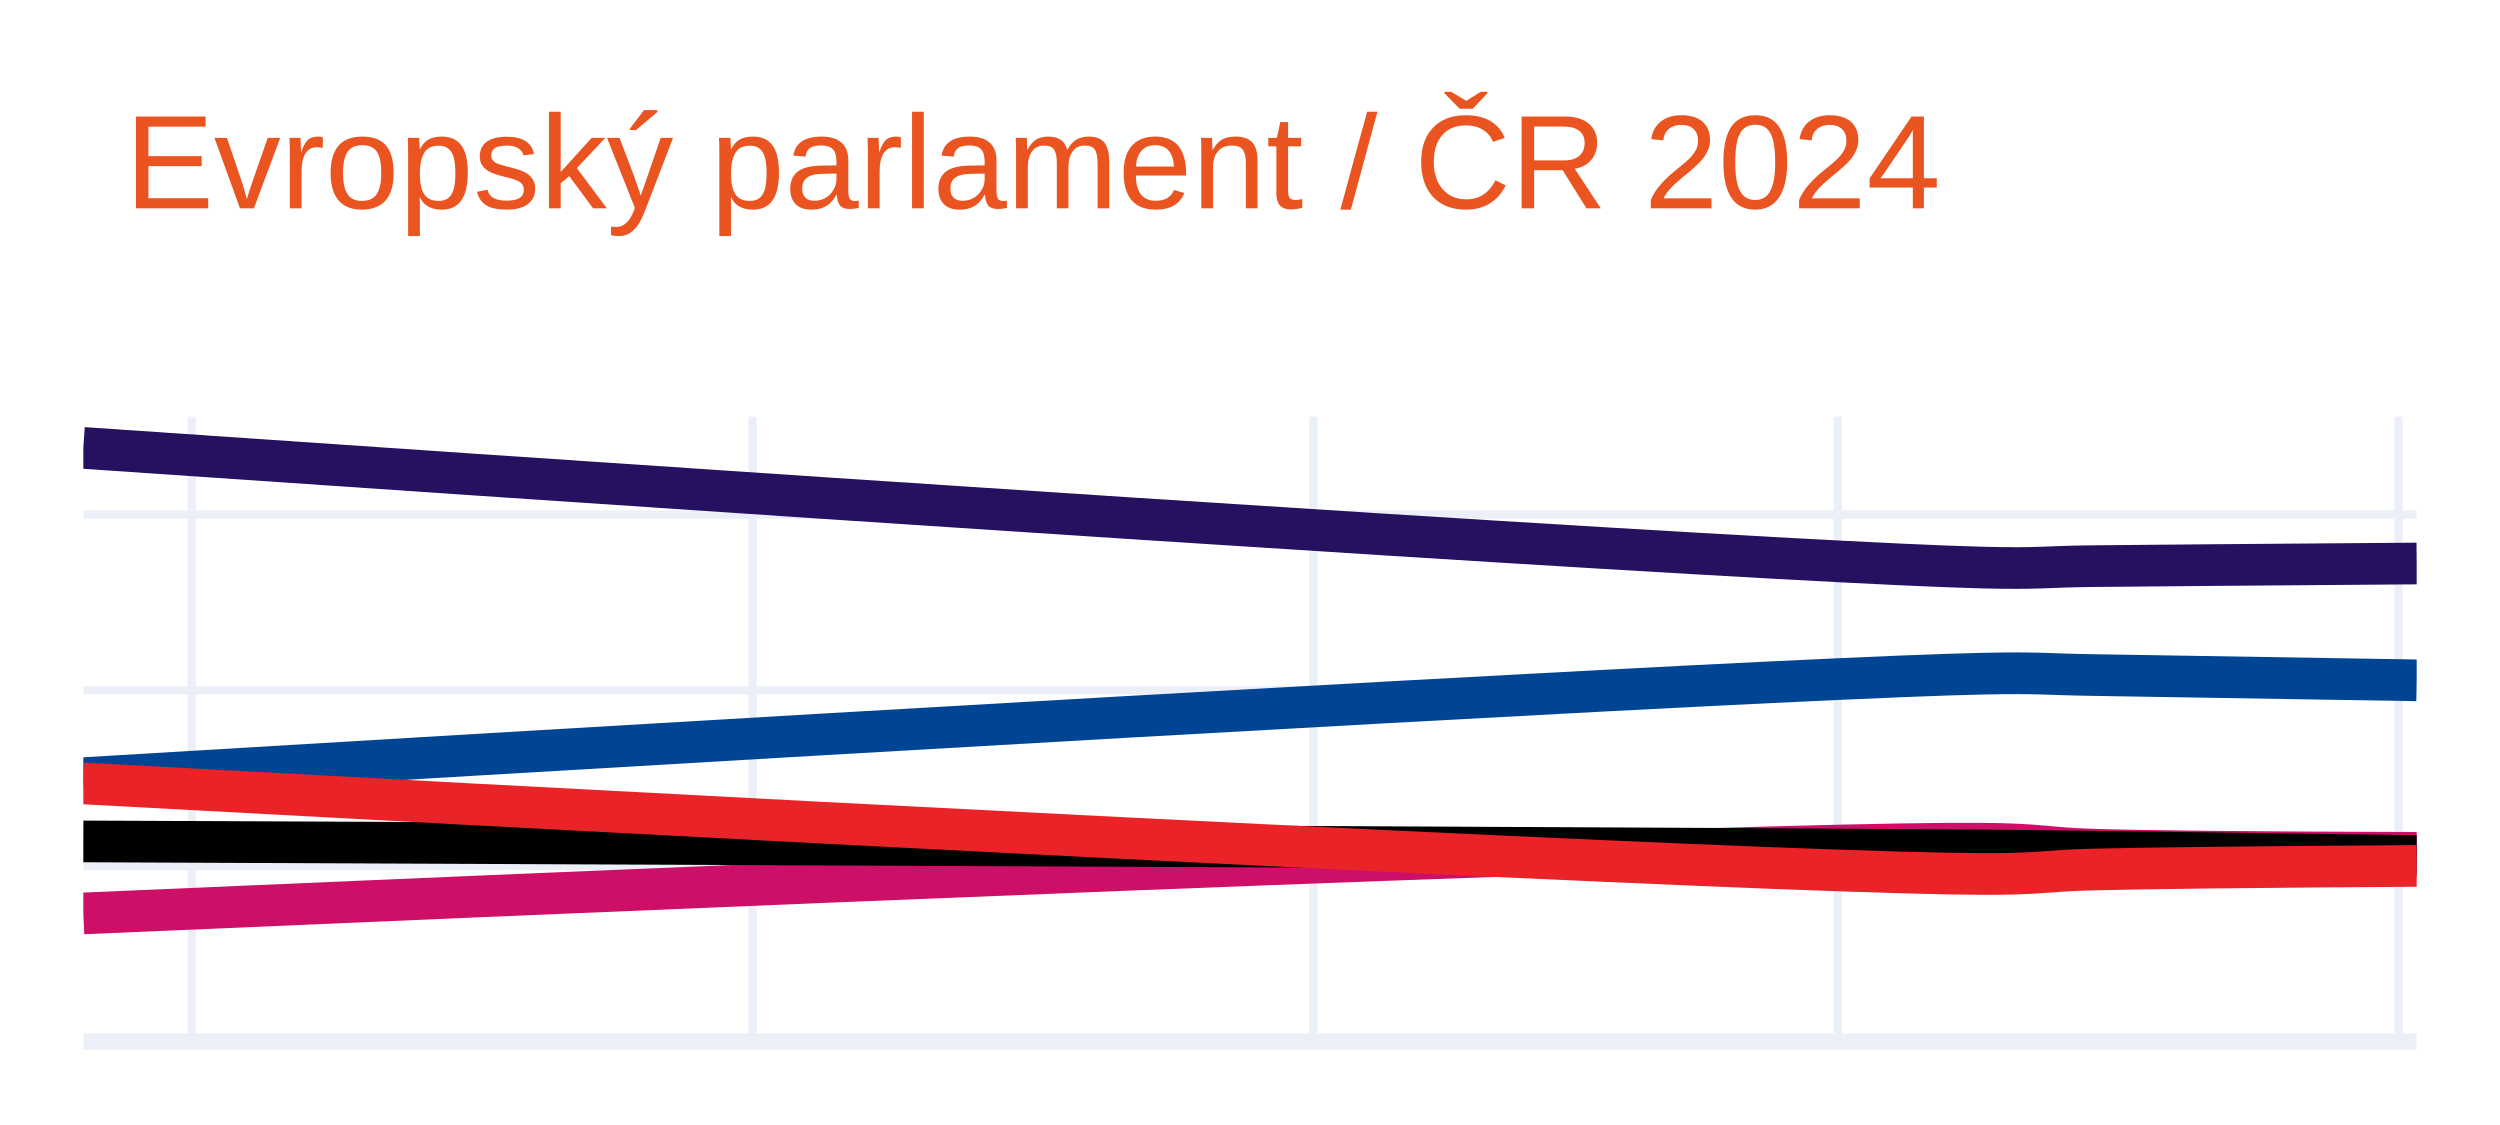
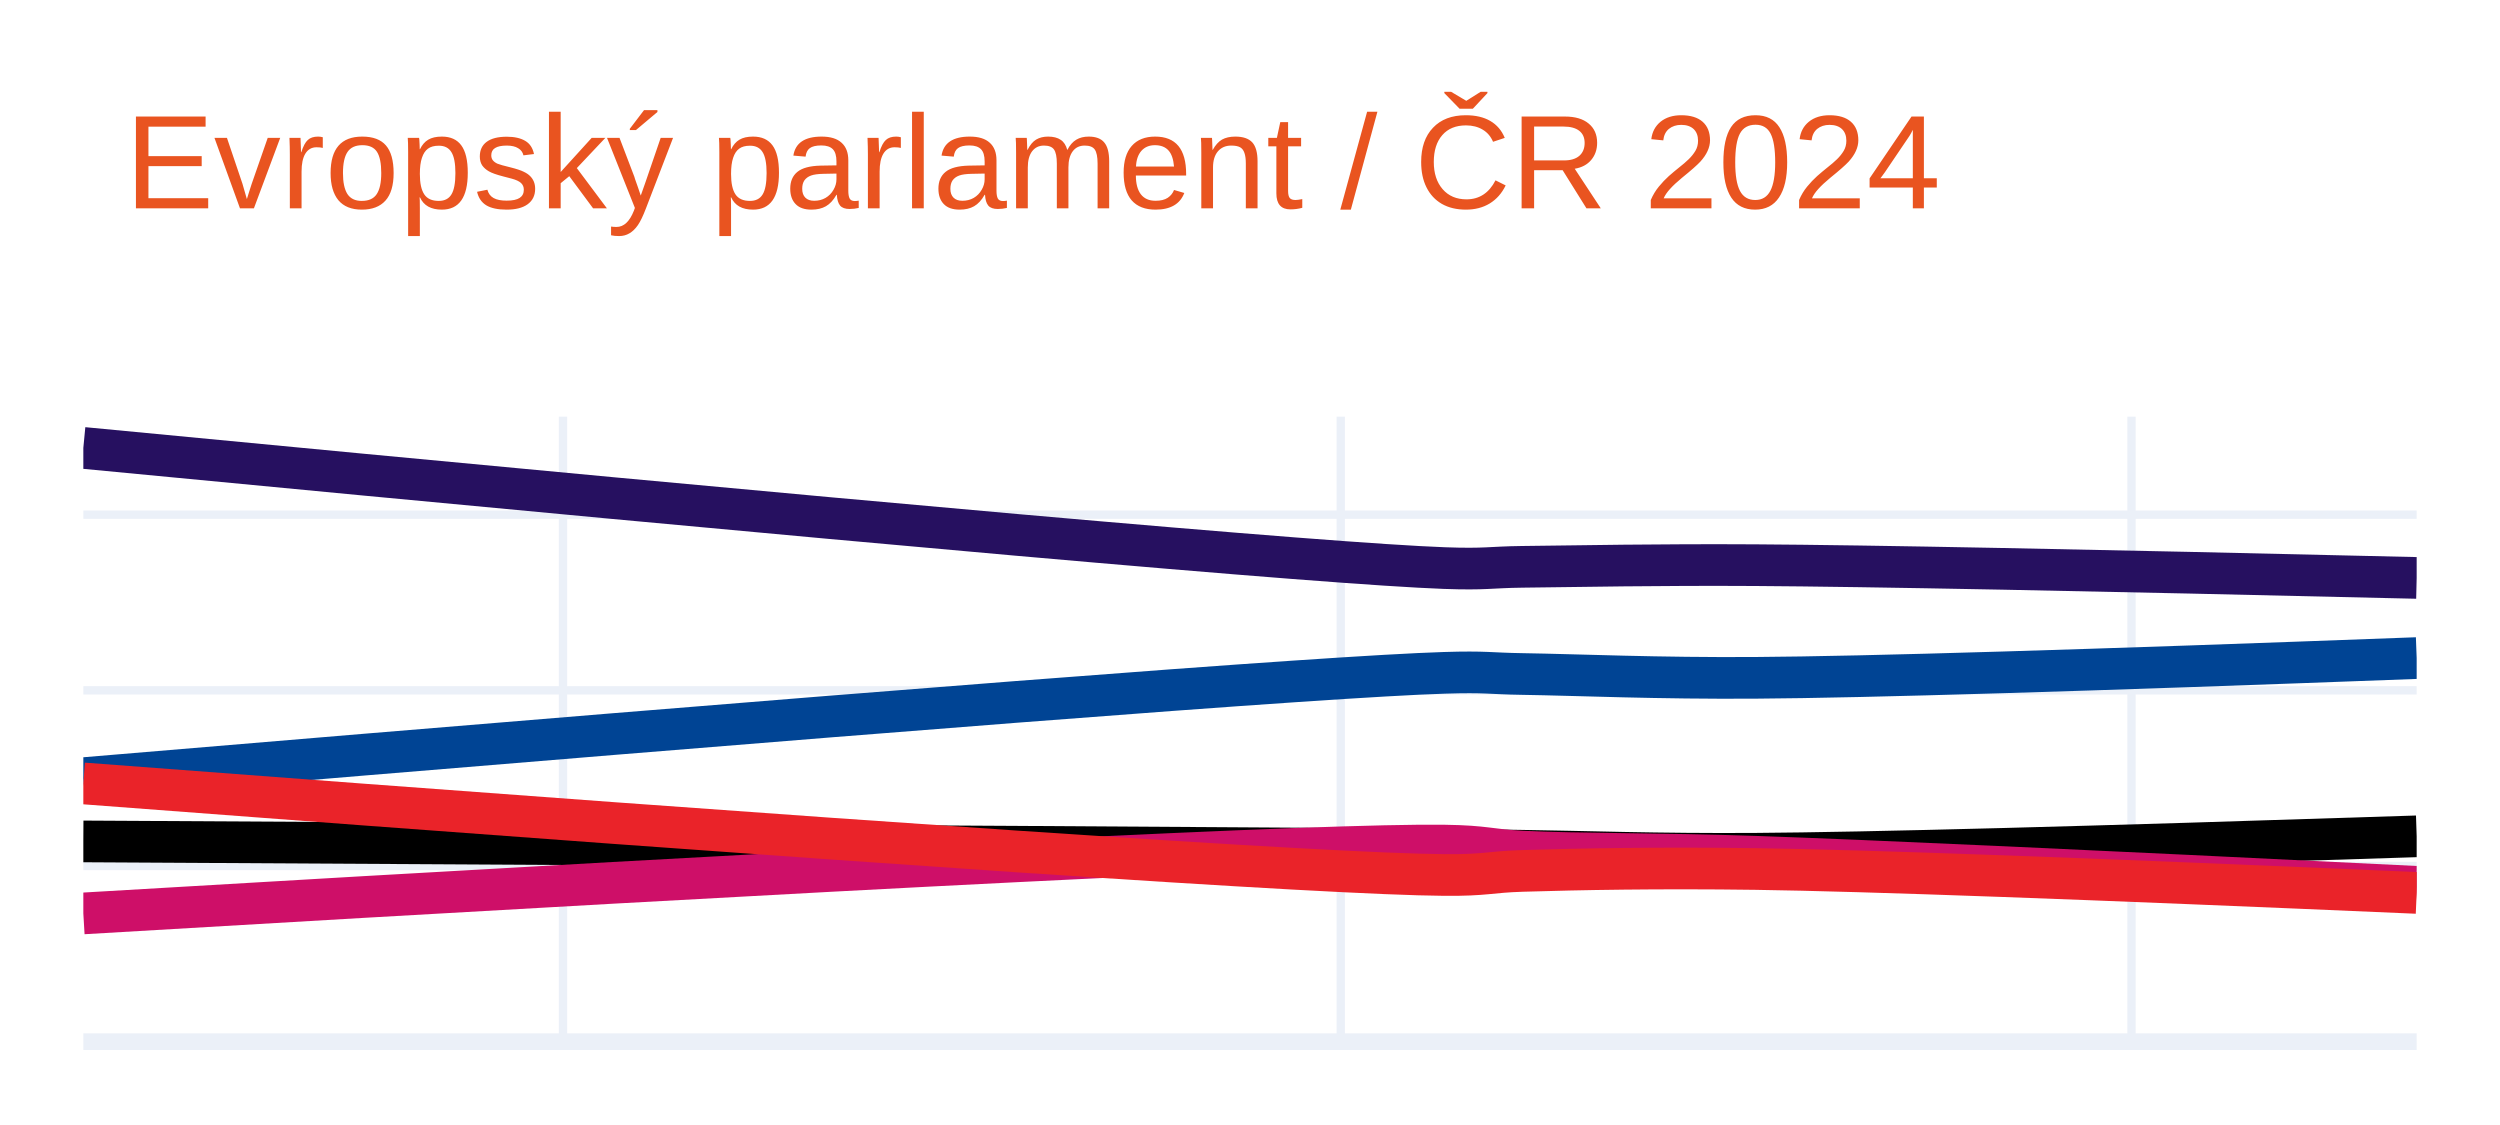
<svg xmlns="http://www.w3.org/2000/svg" class="main-svg" width="300" height="135" style="" viewBox="0 0 300 135">
  <rect x="0" y="0" width="300" height="135" style="fill: rgb(255, 255, 255); fill-opacity: 1;" />
-   <defs id="defs-46a4f5">
+   <defs id="defs-7a30af">
    <g class="clips">
-       <clipPath id="clip46a4f5xyplot" class="plotclip">
+       <clipPath id="clip7a30afxyplot" class="plotclip">
        <rect width="280" height="75" />
      </clipPath>
-       <clipPath class="axesclip" id="clip46a4f5x">
+       <clipPath class="axesclip" id="clip7a30afx">
        <rect x="10" y="0" width="280" height="135" />
      </clipPath>
-       <clipPath class="axesclip" id="clip46a4f5y">
+       <clipPath class="axesclip" id="clip7a30afy">
        <rect x="0" y="50" width="300" height="75" />
      </clipPath>
-       <clipPath class="axesclip" id="clip46a4f5xy">
+       <clipPath class="axesclip" id="clip7a30afxy">
        <rect x="10" y="50" width="280" height="75" />
      </clipPath>
    </g>
    <g class="gradients" />
    <g class="patterns" />
  </defs>
  <g class="bglayer" />
  <g class="layer-below">
    <g class="imagelayer" />
    <g class="shapelayer" />
  </g>
  <g class="cartesianlayer">
    <g class="subplot xy">
      <g class="layer-subplot">
        <g class="shapelayer" />
        <g class="imagelayer" />
      </g>
      <g class="minor-gridlayer">
        <g class="x" />
        <g class="y" />
      </g>
      <g class="gridlayer">
        <g class="x">
-           <path class="xgrid crisp" transform="translate(23.02,0)" d="M0,50v75" style="stroke: rgb(235, 240, 248); stroke-opacity: 1; stroke-width: 1px;" />
-           <path class="xgrid crisp" transform="translate(90.31,0)" d="M0,50v75" style="stroke: rgb(235, 240, 248); stroke-opacity: 1; stroke-width: 1px;" />
-           <path class="xgrid crisp" transform="translate(157.6,0)" d="M0,50v75" style="stroke: rgb(235, 240, 248); stroke-opacity: 1; stroke-width: 1px;" />
-           <path class="xgrid crisp" transform="translate(220.54,0)" d="M0,50v75" style="stroke: rgb(235, 240, 248); stroke-opacity: 1; stroke-width: 1px;" />
-           <path class="xgrid crisp" transform="translate(287.83,0)" d="M0,50v75" style="stroke: rgb(235, 240, 248); stroke-opacity: 1; stroke-width: 1px;" />
+           <path class="xgrid crisp" transform="translate(67.56,0)" d="M0,50v75" style="stroke: rgb(235, 240, 248); stroke-opacity: 1; stroke-width: 1px;" />
+           <path class="xgrid crisp" transform="translate(160.89,0)" d="M0,50v75" style="stroke: rgb(235, 240, 248); stroke-opacity: 1; stroke-width: 1px;" />
+           <path class="xgrid crisp" transform="translate(255.78,0)" d="M0,50v75" style="stroke: rgb(235, 240, 248); stroke-opacity: 1; stroke-width: 1px;" />
        </g>
        <g class="y">
          <path class="ygrid crisp" transform="translate(0,103.92)" d="M10,0h280" style="stroke: rgb(235, 240, 248); stroke-opacity: 1; stroke-width: 1px;" />
          <path class="ygrid crisp" transform="translate(0,82.84)" d="M10,0h280" style="stroke: rgb(235, 240, 248); stroke-opacity: 1; stroke-width: 1px;" />
          <path class="ygrid crisp" transform="translate(0,61.76)" d="M10,0h280" style="stroke: rgb(235, 240, 248); stroke-opacity: 1; stroke-width: 1px;" />
        </g>
      </g>
      <g class="zerolinelayer">
        <path class="yzl zl crisp" transform="translate(0,125)" d="M10,0h280" style="stroke: rgb(235, 240, 248); stroke-opacity: 1; stroke-width: 2px;" />
      </g>
      <path class="xlines-below" />
      <path class="ylines-below" />
      <g class="overlines-below" />
      <g class="xaxislayer-below" />
      <g class="yaxislayer-below" />
      <g class="overaxes-below" />
-       <g class="plot" transform="translate(10,50)" clip-path="url(#clip46a4f5xyplot)">
+       <g class="plot" transform="translate(10,50)" clip-path="url(#clip7a30afxyplot)">
        <g class="scatterlayer mlayer">
-           <g class="trace scatter trace5eaae5" style="stroke-miterlimit: 2; opacity: 1;">
+           <g class="trace scatter trace2da319" style="stroke-miterlimit: 2; opacity: 1;">
            <g class="fills" />
            <g class="errorbars" />
            <g class="lines">
-               <path class="js-line" d="M0,3.75Q198.59,17.38 227.91,18.11C234.91,18.28 235.43,18 240.93,17.94Q250.46,17.84 280,17.62" style="vector-effect: none; fill: none; stroke: rgb(38, 16, 96); stroke-opacity: 1; stroke-width: 5px; opacity: 1;" />
+               <path class="js-line" d="M0,3.75Q142.31,17.41 163.33,18.17C168.35,18.35 168.72,18.07 172.67,18.02C179.5,17.94 188.96,17.75 200.67,17.82Q220.38,17.94 280,19.35" style="vector-effect: none; fill: none; stroke: rgb(38, 16, 96); stroke-opacity: 1; stroke-width: 5px; opacity: 1;" />
            </g>
            <g class="points" />
            <g class="text" />
          </g>
-           <g class="trace scatter trace6868ac" style="stroke-miterlimit: 2; opacity: 1;">
+           <g class="trace scatter trace8d8c69" style="stroke-miterlimit: 2; opacity: 1;">
            <g class="fills" />
            <g class="errorbars" />
            <g class="lines">
-               <path class="js-line" d="M0,43.38Q198.6,31.47 227.91,30.84C234.91,30.69 235.43,30.92 240.93,31Q250.46,31.14 280,31.64" style="vector-effect: none; fill: none; stroke: rgb(0, 68, 148); stroke-opacity: 1; stroke-width: 5px; opacity: 1;" />
+               <path class="js-line" d="M0,43.38Q142.31,31.39 163.33,30.74C168.35,30.58 168.72,30.82 172.67,30.88C179.5,30.99 188.96,31.42 200.67,31.34Q220.38,31.21 280,28.97" style="vector-effect: none; fill: none; stroke: rgb(0, 68, 148); stroke-opacity: 1; stroke-width: 5px; opacity: 1;" />
            </g>
            <g class="points" />
            <g class="text" />
          </g>
-           <g class="trace scatter trace332ba7" style="stroke-miterlimit: 2; opacity: 1;">
+           <g class="trace scatter trace49d3c0" style="stroke-miterlimit: 2; opacity: 1;">
            <g class="fills" />
            <g class="errorbars" />
            <g class="lines">
-               <path class="js-line" d="M0,59.61Q198.6,50.98 227.91,51.24C234.92,51.3 235.42,51.77 240.93,51.95Q250.46,52.26 280,52.34" style="vector-effect: none; fill: none; stroke: rgb(206, 15, 104); stroke-opacity: 1; stroke-width: 5px; opacity: 1;" />
+               <path class="js-line" d="M0,50.97Q142.32,51.75 163.33,51.96C168.36,52.01 168.72,52.04 172.67,52.09C179.5,52.18 188.96,52.53 200.67,52.45Q220.38,52.32 280,50.36" style="vector-effect: none; fill: none; stroke: rgb(0, 0, 0); stroke-opacity: 1; stroke-width: 5px; opacity: 1;" />
            </g>
            <g class="points" />
            <g class="text" />
          </g>
-           <g class="trace scatter tracede9b75" style="stroke-miterlimit: 2; opacity: 1;">
+           <g class="trace scatter tracede9115" style="stroke-miterlimit: 2; opacity: 1;">
            <g class="fills" />
            <g class="errorbars" />
            <g class="lines">
-               <path class="js-line" d="M0,50.97Q198.6,51.81 227.91,52.05C234.92,52.11 235.43,52.13 240.93,52.2Q250.46,52.32 280,52.72" style="vector-effect: none; fill: none; stroke: rgb(0, 0, 0); stroke-opacity: 1; stroke-width: 5px; opacity: 1;" />
+               <path class="js-line" d="M0,59.61Q142.32,51.18 163.33,51.47C168.36,51.54 168.72,51.99 172.67,52.19C179.5,52.53 188.96,52.41 200.67,52.81Q220.38,53.48 280,56.42" style="vector-effect: none; fill: none; stroke: rgb(206, 15, 104); stroke-opacity: 1; stroke-width: 5px; opacity: 1;" />
            </g>
            <g class="points" />
            <g class="text" />
          </g>
-           <g class="trace scatter trace4c4716" style="stroke-miterlimit: 2; opacity: 1;">
+           <g class="trace scatter trace740057" style="stroke-miterlimit: 2; opacity: 1;">
            <g class="fills" />
            <g class="errorbars" />
            <g class="lines">
-               <path class="js-line" d="M0,44.01Q198.6,54.78 227.91,54.88C234.91,54.9 235.43,54.49 240.93,54.35Q250.46,54.1 280,53.91" style="vector-effect: none; fill: none; stroke: rgb(234, 35, 41); stroke-opacity: 1; stroke-width: 5px; opacity: 1;" />
+               <path class="js-line" d="M0,44.01Q142.31,54.84 163.33,55C168.35,55.04 168.72,54.63 172.67,54.51C179.5,54.3 188.96,54.12 200.67,54.28Q220.38,54.56 280,57.15" style="vector-effect: none; fill: none; stroke: rgb(234, 35, 41); stroke-opacity: 1; stroke-width: 5px; opacity: 1;" />
            </g>
            <g class="points" />
            <g class="text" />
          </g>
        </g>
      </g>
      <g class="overplot" />
      <path class="xlines-above crisp" d="M0,0" style="fill: none;" />
      <path class="ylines-above crisp" d="M0,0" style="fill: none;" />
      <g class="overlines-above" />
      <g class="xaxislayer-above" />
      <g class="yaxislayer-above" />
      <g class="overaxes-above" />
    </g>
  </g>
  <g class="polarlayer" />
  <g class="smithlayer" />
  <g class="ternarylayer" />
  <g class="geolayer" />
  <g class="funnelarealayer" />
  <g class="pielayer" />
  <g class="iciclelayer" />
  <g class="treemaplayer" />
  <g class="sunburstlayer" />
  <g class="glimages" />
-   <defs id="topdefs-46a4f5">
+   <defs id="topdefs-7a30af">
    <g class="clips" />
  </defs>
  <g class="layer-above">
    <g class="imagelayer" />
    <g class="shapelayer" />
  </g>
  <g class="infolayer">
    <g class="g-gtitle">
      <text class="gtitle" x="15" y="25" text-anchor="start" dy="0em" style="font-family: Ubuntu, verdana, arial, sans-serif; font-size: 16px; fill: rgb(233, 84, 32); opacity: 1; font-weight: normal; white-space: pre;">Evropský parlament / ČR 2024</text>
    </g>
    <g class="g-xtitle" />
    <g class="g-ytitle" />
  </g>
</svg>
